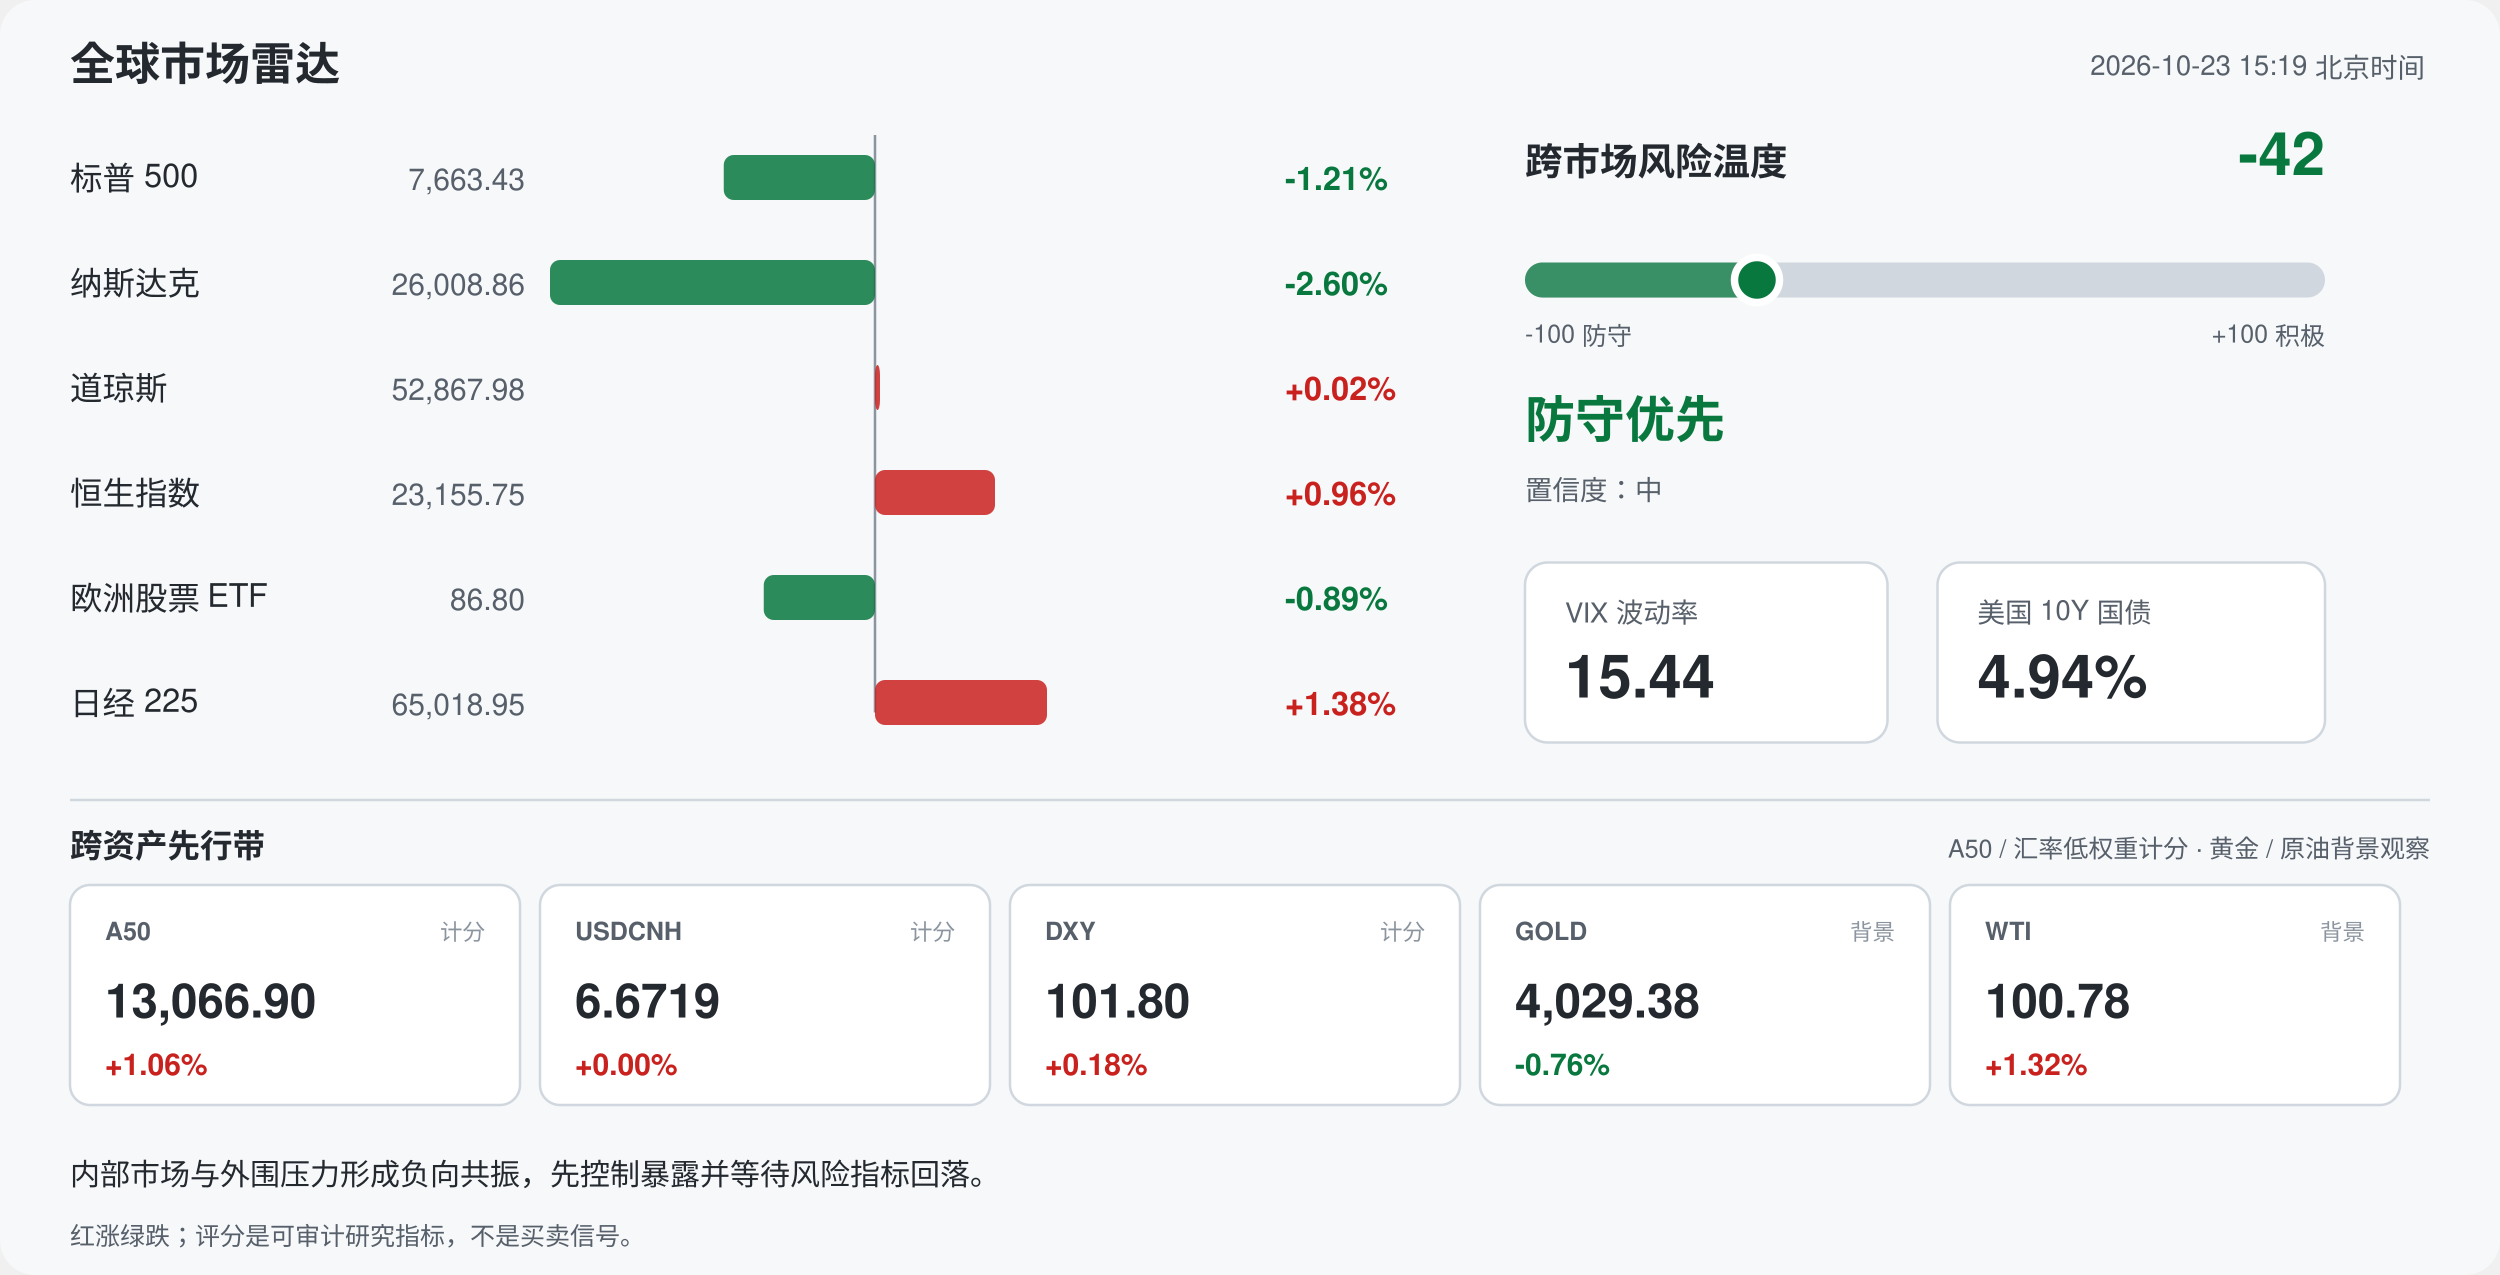
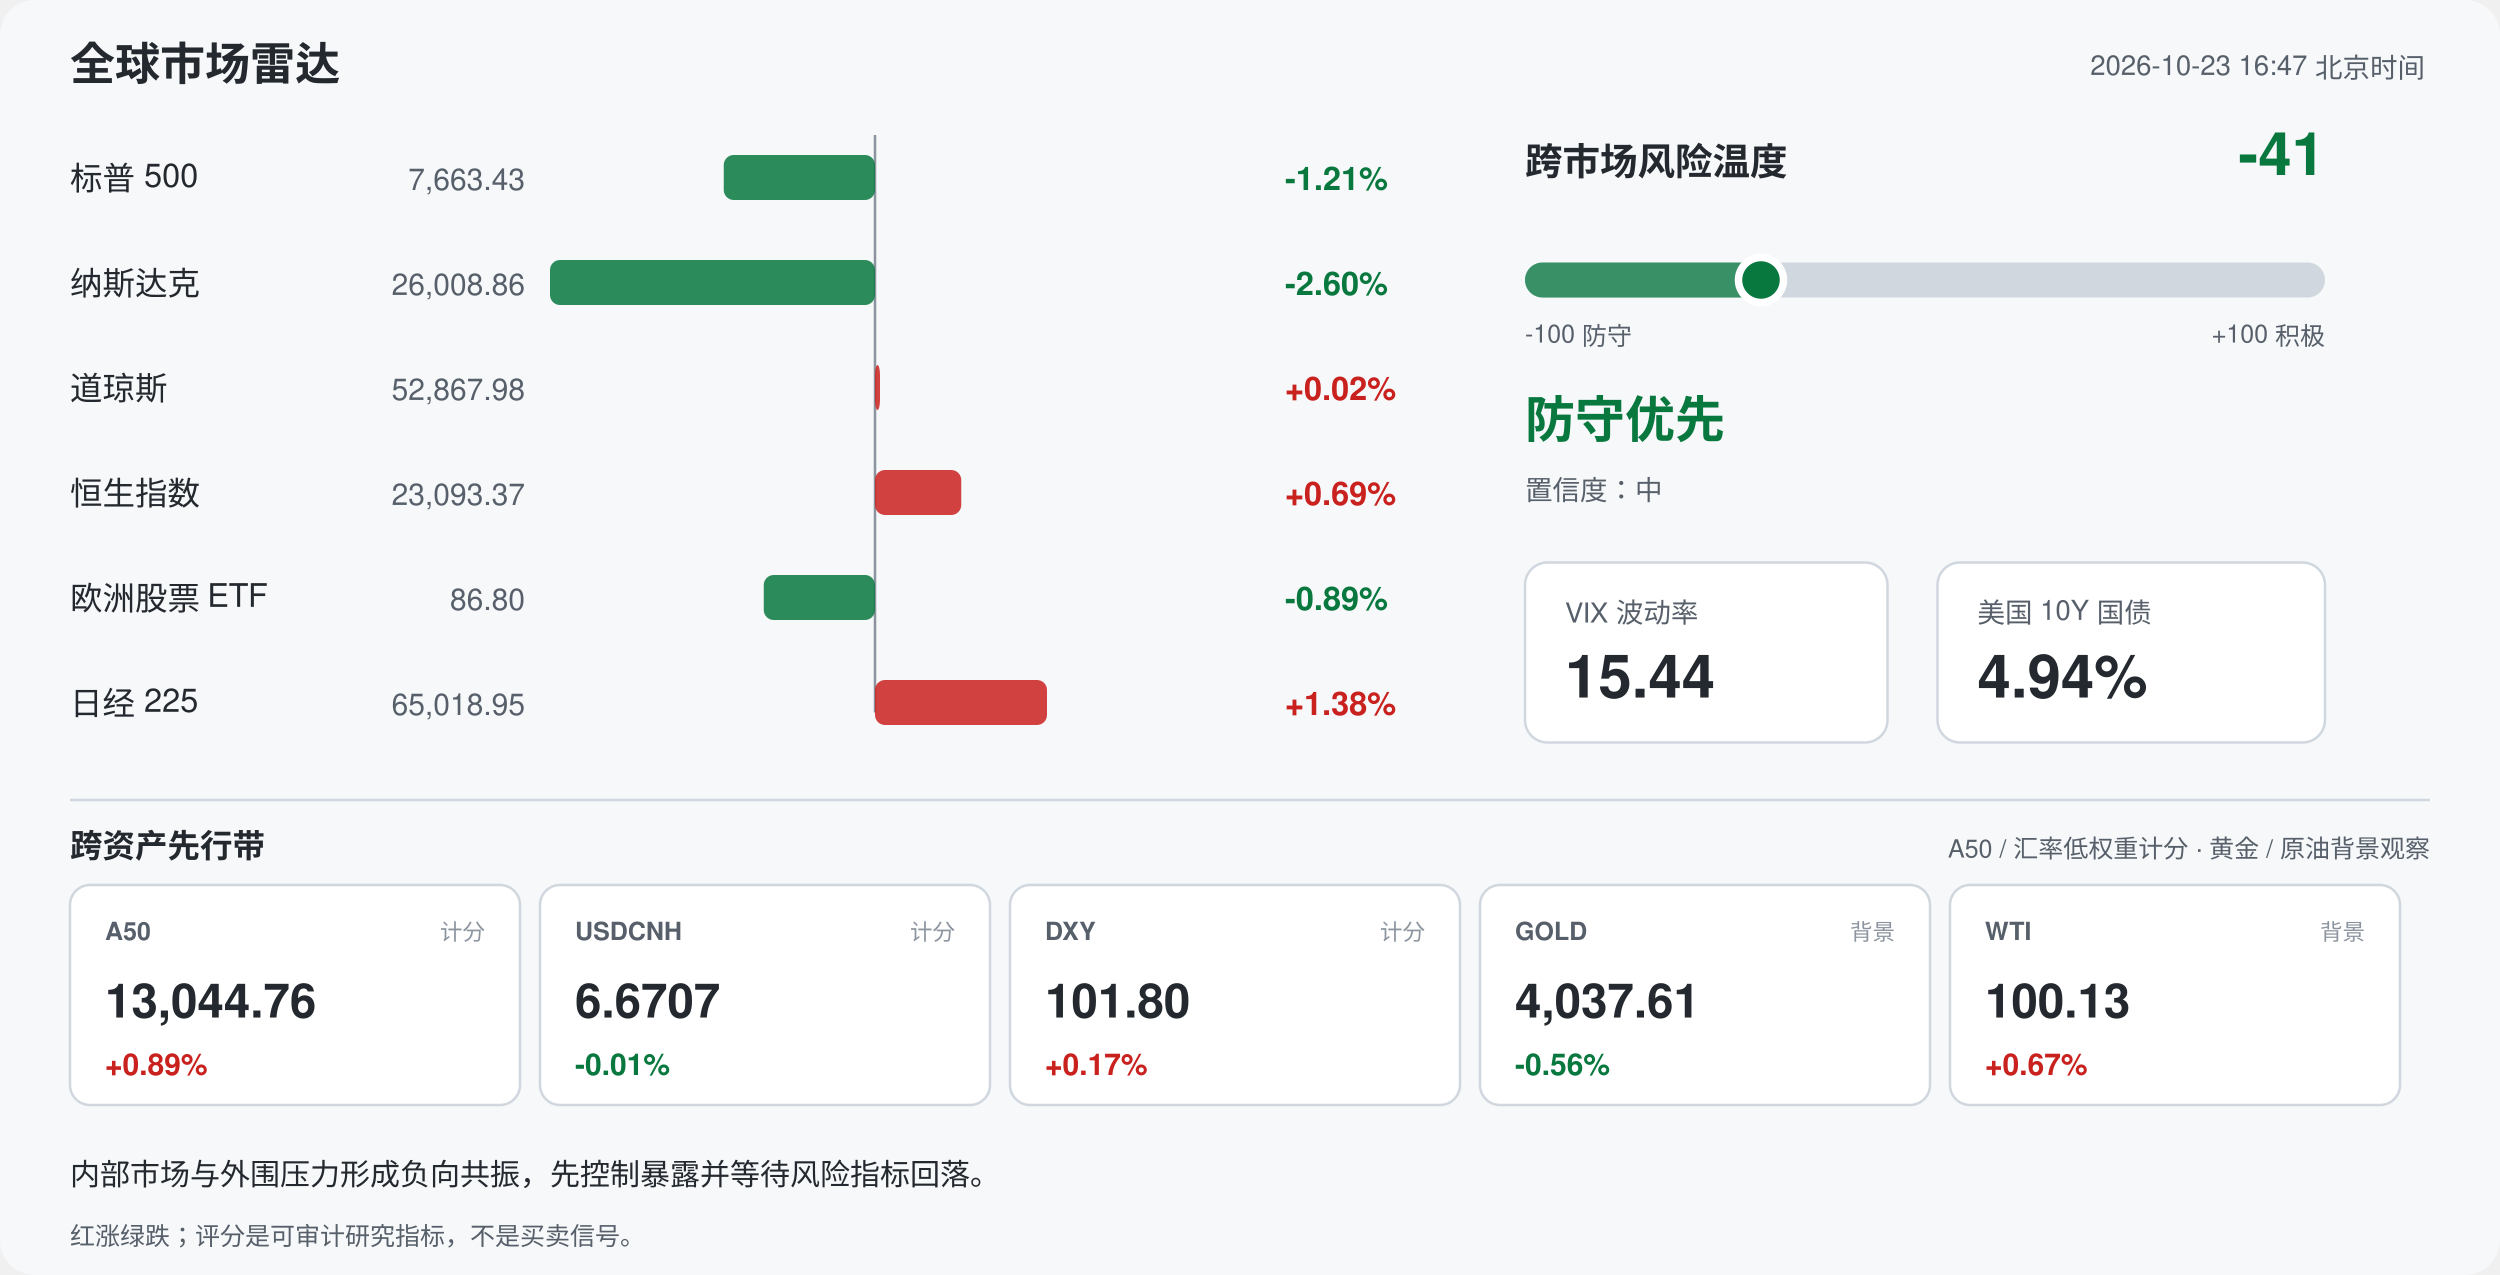
<svg xmlns="http://www.w3.org/2000/svg" width="1000" height="510" viewBox="0 0 1000 510" font-family="-apple-system,Segoe UI,Helvetica,Arial,sans-serif">
  <rect width="1000" height="510" rx="14" fill="#f6f8fa" />
  <text x="28" y="32" font-size="18" font-weight="700" fill="#24292f">全球市场雷达</text>
-   <text x="970" y="30" font-size="11" fill="#57606a" text-anchor="end">2026-10-23 15:19 北京时间</text>
+   <text x="970" y="30" font-size="11" fill="#57606a" text-anchor="end">2026-10-23 16:47 北京时间</text>
  <line x1="350" y1="54" x2="350" y2="285" stroke="#8c959f" stroke-width="1" />
  <text x="28" y="76" font-size="13" fill="#24292f">标普 500</text>
  <text x="210" y="76" font-size="12" fill="#57606a" text-anchor="end">7,663.43</text>
  <rect x="289.5" y="62" width="60.5" height="18" rx="4" fill="#08783e" opacity="0.85" />
  <text x="514" y="76" font-size="13" font-weight="600" fill="#08783e">-1.21%</text>
  <text x="28" y="118" font-size="13" fill="#24292f">纳斯达克</text>
  <text x="210" y="118" font-size="12" fill="#57606a" text-anchor="end">26,008.86</text>
  <rect x="220.0" y="104" width="130.0" height="18" rx="4" fill="#08783e" opacity="0.85" />
  <text x="514" y="118" font-size="13" font-weight="600" fill="#08783e">-2.60%</text>
  <text x="28" y="160" font-size="13" fill="#24292f">道琼斯</text>
  <text x="210" y="160" font-size="12" fill="#57606a" text-anchor="end">52,867.98</text>
  <rect x="350.0" y="146" width="2.0" height="18" rx="4" fill="#c9211e" opacity="0.85" />
  <text x="514" y="160" font-size="13" font-weight="600" fill="#c9211e">+0.02%</text>
  <text x="28" y="202" font-size="13" fill="#24292f">恒生指数</text>
-   <text x="210" y="202" font-size="12" fill="#57606a" text-anchor="end">23,155.75</text>
-   <rect x="350.0" y="188" width="48.0" height="18" rx="4" fill="#c9211e" opacity="0.85" />
-   <text x="514" y="202" font-size="13" font-weight="600" fill="#c9211e">+0.96%</text>
+   <text x="210" y="202" font-size="12" fill="#57606a" text-anchor="end">23,093.37</text>
+   <rect x="350.0" y="188" width="34.5" height="18" rx="4" fill="#c9211e" opacity="0.85" />
+   <text x="514" y="202" font-size="13" font-weight="600" fill="#c9211e">+0.69%</text>
  <text x="28" y="244" font-size="13" fill="#24292f">欧洲股票 ETF</text>
  <text x="210" y="244" font-size="12" fill="#57606a" text-anchor="end">86.80</text>
  <rect x="305.5" y="230" width="44.5" height="18" rx="4" fill="#08783e" opacity="0.85" />
  <text x="514" y="244" font-size="13" font-weight="600" fill="#08783e">-0.89%</text>
  <text x="28" y="286" font-size="13" fill="#24292f">日经 225</text>
  <text x="210" y="286" font-size="12" fill="#57606a" text-anchor="end">65,018.95</text>
  <rect x="350.0" y="272" width="68.8" height="18" rx="4" fill="#c9211e" opacity="0.85" />
  <text x="514" y="286" font-size="13" font-weight="600" fill="#c9211e">+1.38%</text>
  <text x="610" y="70" font-size="15" font-weight="700" fill="#24292f">跨市场风险温度</text>
-   <text x="930" y="70" font-size="24" font-weight="700" fill="#08783e" text-anchor="end">-42</text>
+   <text x="930" y="70" font-size="24" font-weight="700" fill="#08783e" text-anchor="end">-41</text>
  <rect x="610" y="105" width="320" height="14" rx="7" fill="#d0d7de" />
-   <rect x="610" y="105" width="92.8" height="14" rx="7" fill="#08783e" opacity="0.75" />
-   <circle cx="702.8" cy="112" r="9" fill="#08783e" stroke="#ffffff" stroke-width="3" />
+   <rect x="610" y="105" width="94.4" height="14" rx="7" fill="#08783e" opacity="0.75" />
+   <circle cx="704.4" cy="112" r="9" fill="#08783e" stroke="#ffffff" stroke-width="3" />
  <text x="610" y="137" font-size="10" fill="#57606a">-100 防守</text>
  <text x="930" y="137" font-size="10" fill="#57606a" text-anchor="end">+100 积极</text>
  <text x="610" y="175" font-size="20" font-weight="700" fill="#08783e">防守优先</text>
  <text x="610" y="200" font-size="11" fill="#57606a">置信度：中</text>
  <rect x="610" y="225" width="145" height="72" rx="9" fill="#ffffff" stroke="#d0d7de" />
  <text x="626" y="249" font-size="11" fill="#57606a">VIX 波动率</text>
  <text x="626" y="279" font-size="24" font-weight="700" fill="#24292f">15.44</text>
  <rect x="775" y="225" width="155" height="72" rx="9" fill="#ffffff" stroke="#d0d7de" />
  <text x="791" y="249" font-size="11" fill="#57606a">美国 10Y 国债</text>
  <text x="791" y="279" font-size="24" font-weight="700" fill="#24292f">4.94%</text>
  <line x1="28" y1="320" x2="972" y2="320" stroke="#d0d7de" />
  <text x="28" y="343" font-size="13" font-weight="700" fill="#24292f">跨资产先行带</text>
  <text x="972" y="343" font-size="10" fill="#57606a" text-anchor="end">A50 / 汇率低权重计分 · 黄金 / 原油背景观察</text>
  <rect x="28" y="354" width="180" height="88" rx="8" fill="#ffffff" stroke="#d0d7de" />
  <text x="42" y="376" font-size="10" font-weight="700" fill="#57606a">A50</text>
  <text x="194" y="376" font-size="9" fill="#8c959f" text-anchor="end">计分</text>
-   <text x="42" y="407" font-size="19" font-weight="700" fill="#24292f">13,066.90</text>
-   <text x="42" y="430" font-size="12" font-weight="700" fill="#c9211e">+1.06%</text>
+   <text x="42" y="407" font-size="19" font-weight="700" fill="#24292f">13,044.76</text>
+   <text x="42" y="430" font-size="12" font-weight="700" fill="#c9211e">+0.89%</text>
  <rect x="216" y="354" width="180" height="88" rx="8" fill="#ffffff" stroke="#d0d7de" />
  <text x="230" y="376" font-size="10" font-weight="700" fill="#57606a">USDCNH</text>
  <text x="382" y="376" font-size="9" fill="#8c959f" text-anchor="end">计分</text>
-   <text x="230" y="407" font-size="19" font-weight="700" fill="#24292f">6.6719</text>
-   <text x="230" y="430" font-size="12" font-weight="700" fill="#c9211e">+0.00%</text>
+   <text x="230" y="407" font-size="19" font-weight="700" fill="#24292f">6.6707</text>
+   <text x="230" y="430" font-size="12" font-weight="700" fill="#08783e">-0.01%</text>
  <rect x="404" y="354" width="180" height="88" rx="8" fill="#ffffff" stroke="#d0d7de" />
  <text x="418" y="376" font-size="10" font-weight="700" fill="#57606a">DXY</text>
  <text x="570" y="376" font-size="9" fill="#8c959f" text-anchor="end">计分</text>
  <text x="418" y="407" font-size="19" font-weight="700" fill="#24292f">101.80</text>
-   <text x="418" y="430" font-size="12" font-weight="700" fill="#c9211e">+0.18%</text>
+   <text x="418" y="430" font-size="12" font-weight="700" fill="#c9211e">+0.17%</text>
  <rect x="592" y="354" width="180" height="88" rx="8" fill="#ffffff" stroke="#d0d7de" />
  <text x="606" y="376" font-size="10" font-weight="700" fill="#57606a">GOLD</text>
  <text x="758" y="376" font-size="9" fill="#8c959f" text-anchor="end">背景</text>
-   <text x="606" y="407" font-size="19" font-weight="700" fill="#24292f">4,029.38</text>
-   <text x="606" y="430" font-size="12" font-weight="700" fill="#08783e">-0.76%</text>
+   <text x="606" y="407" font-size="19" font-weight="700" fill="#24292f">4,037.61</text>
+   <text x="606" y="430" font-size="12" font-weight="700" fill="#08783e">-0.56%</text>
  <rect x="780" y="354" width="180" height="88" rx="8" fill="#ffffff" stroke="#d0d7de" />
  <text x="794" y="376" font-size="10" font-weight="700" fill="#57606a">WTI</text>
  <text x="946" y="376" font-size="9" fill="#8c959f" text-anchor="end">背景</text>
-   <text x="794" y="407" font-size="19" font-weight="700" fill="#24292f">100.78</text>
-   <text x="794" y="430" font-size="12" font-weight="700" fill="#c9211e">+1.32%</text>
+   <text x="794" y="407" font-size="19" font-weight="700" fill="#24292f">100.13</text>
+   <text x="794" y="430" font-size="12" font-weight="700" fill="#c9211e">+0.67%</text>
  <text x="28" y="474" font-size="12" fill="#24292f">内部市场与外围压力形成负向共振，先控制暴露并等待风险指标回落。</text>
  <text x="28" y="498" font-size="10" fill="#57606a">红涨绿跌；评分是可审计研究指标，不是买卖信号。</text>
</svg>
